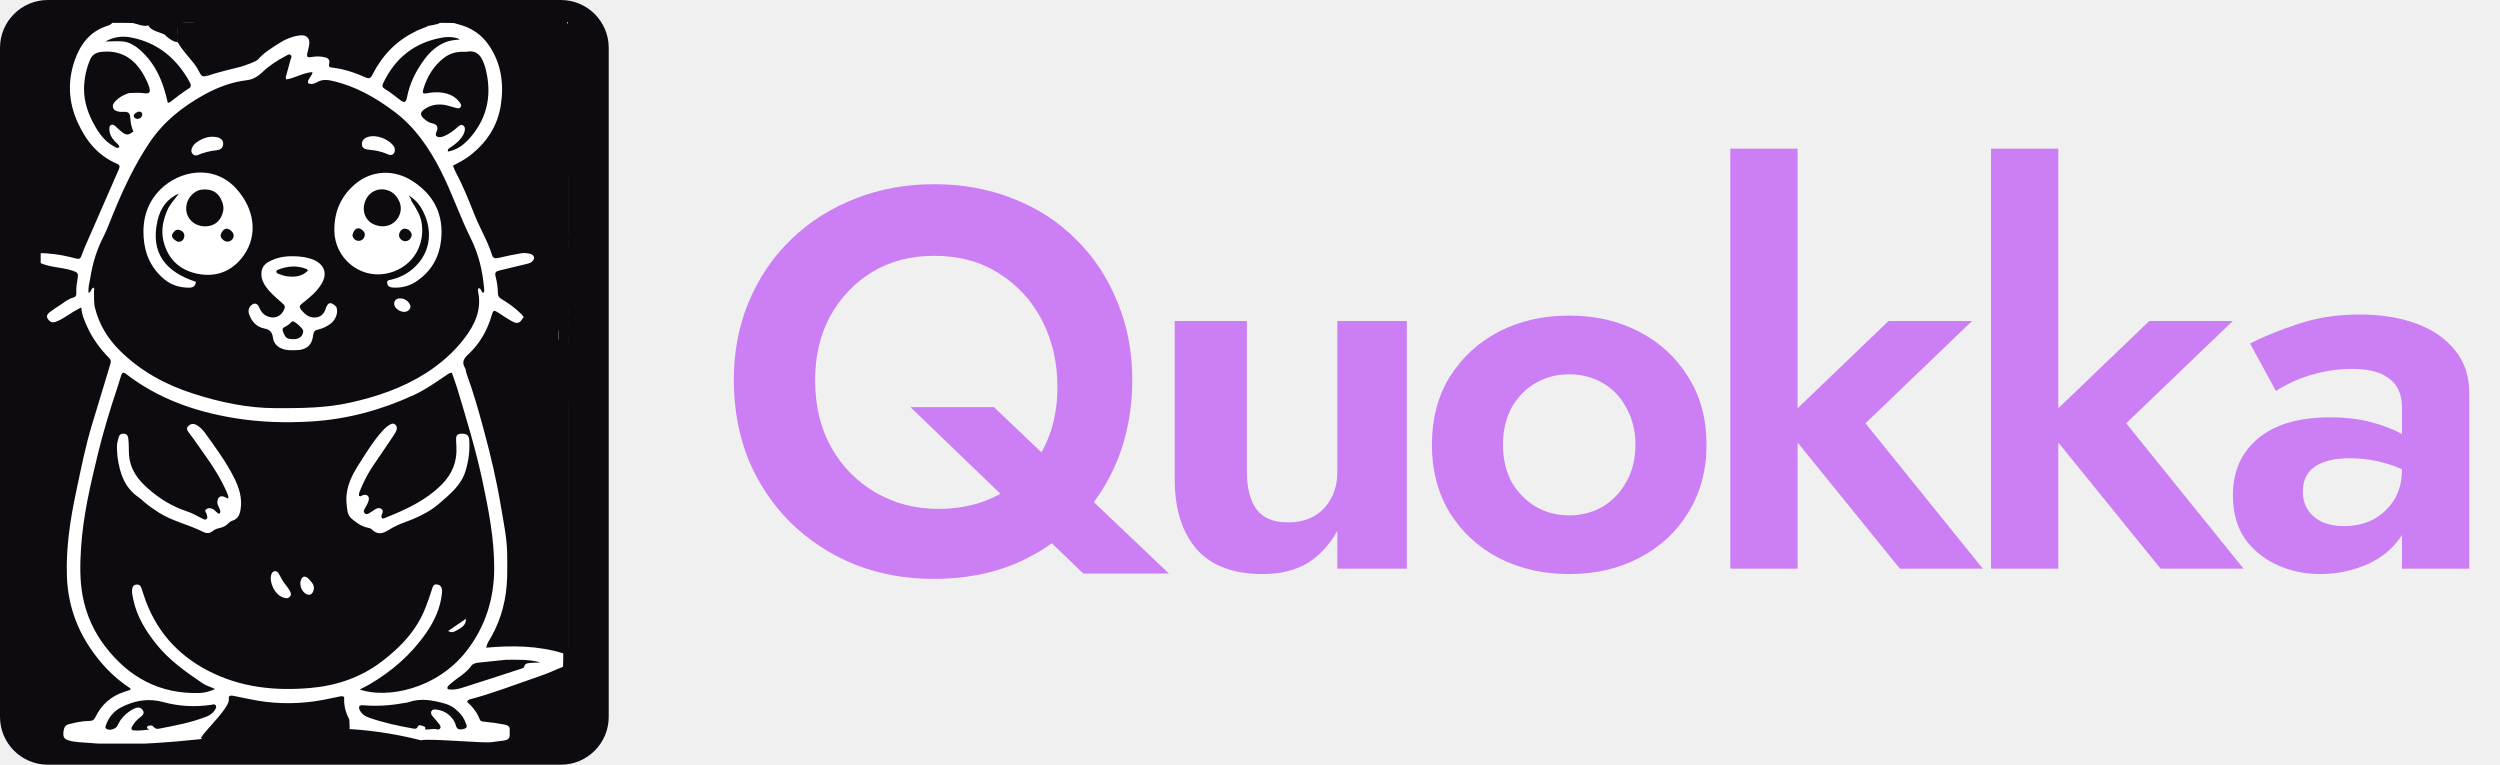
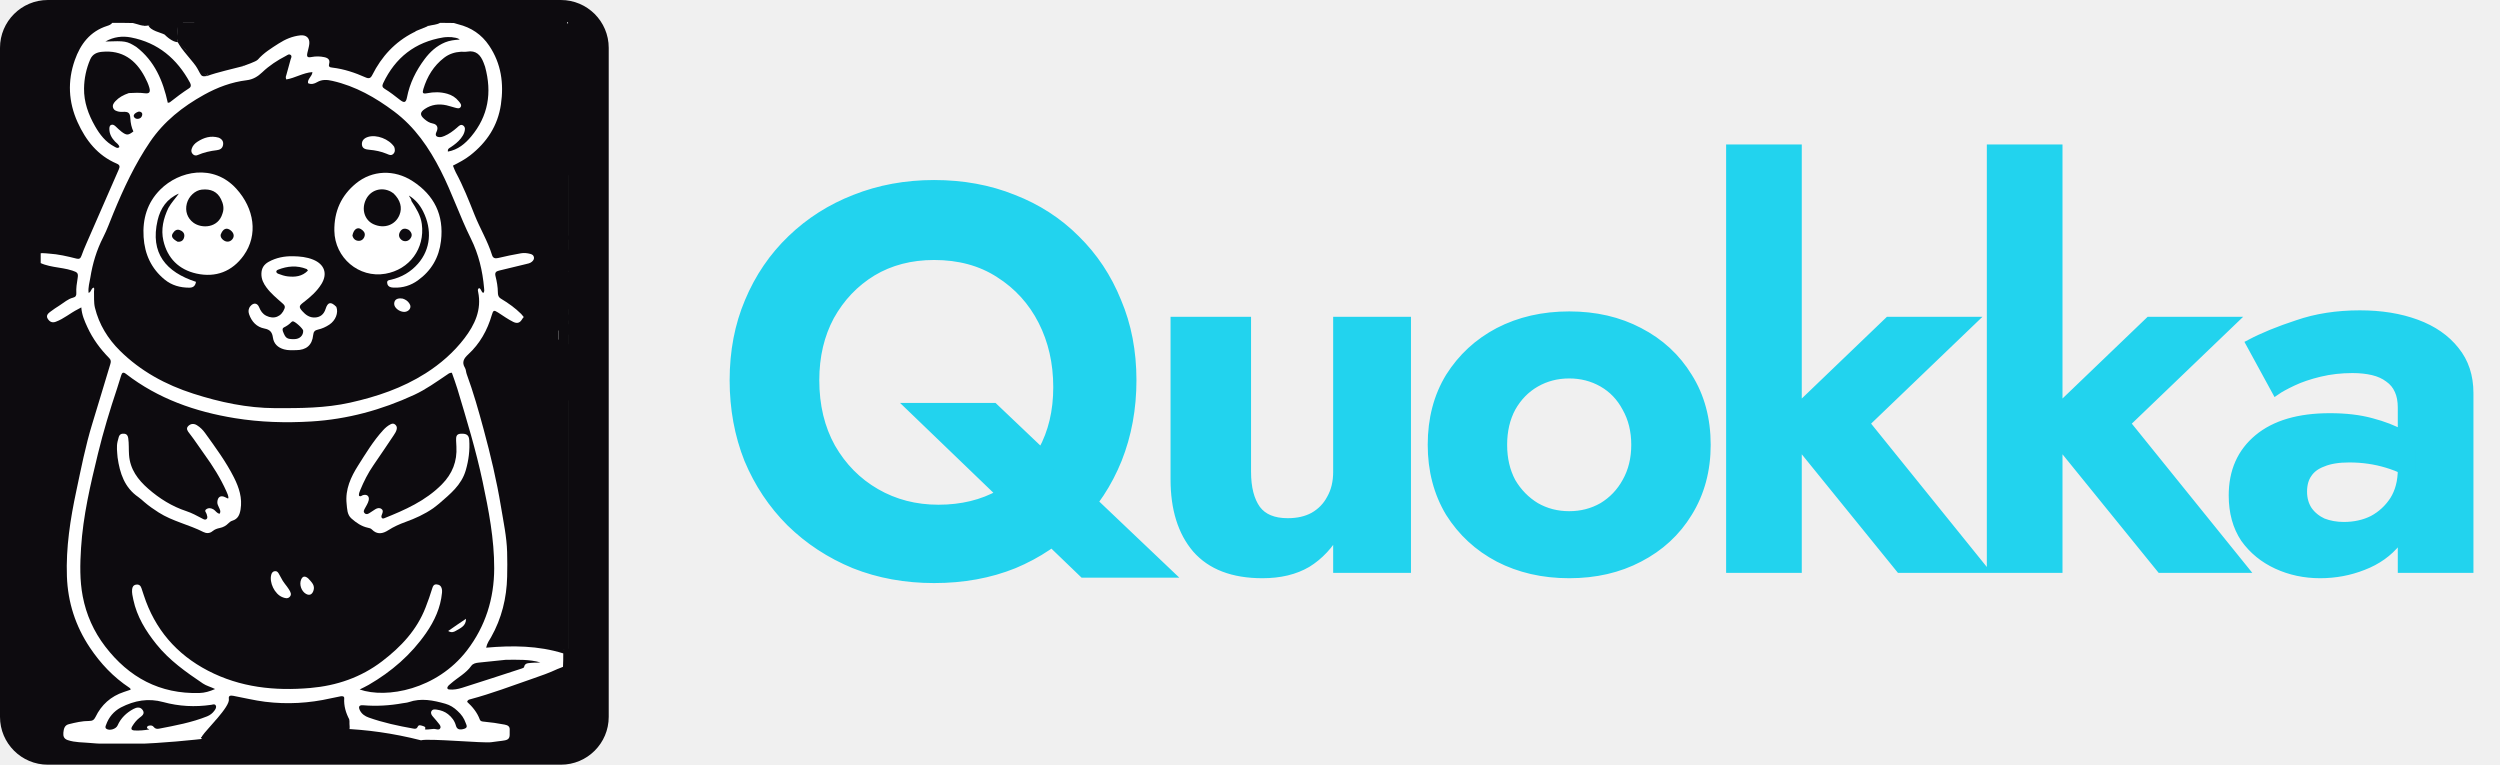
<svg xmlns="http://www.w3.org/2000/svg" width="899" height="275" viewBox="0 0 899 275" fill="none">
  <rect width="218.897" height="274.985" rx="17.206" fill="#0D0B0F" />
  <g clip-path="url(#clip0_122_114)">
    <path d="M12.918 93.672C12.918 93.035 12.918 92.398 13.021 91.58C14.58 90.733 16.083 91.1 17.574 91.19C20.955 91.395 24.234 92.169 27.501 92.996C28.43 93.231 28.937 92.99 29.266 92.05C29.798 90.534 30.425 89.049 31.067 87.575C34.941 78.673 38.819 69.772 42.731 60.888C43.18 59.869 43.074 59.304 41.994 58.845C35.133 55.933 30.872 50.513 27.895 43.939C24.599 36.66 24.252 29.156 26.892 21.645C28.914 15.888 32.368 11.279 38.527 9.32C39.216 9.101 39.914 8.852 40.364 8.214C42.762 8.214 45.16 8.214 47.797 8.279C49.765 8.697 51.429 9.705 53.34 9.013C53.147 8.496 52.521 8.727 52.528 8.214C86.011 8.214 119.493 8.214 153.131 8.287C153.005 9.22 153.597 9.442 154.172 9.289C155.533 8.926 156.996 8.941 158.258 8.214C159.825 8.214 161.391 8.214 163.201 8.27C163.888 8.463 164.327 8.622 164.777 8.734C169.453 9.895 173.181 12.38 175.899 16.417C180.261 22.896 181.224 30.053 180.129 37.575C179.02 45.191 175.101 51.158 169.072 55.87C167.176 57.352 165.082 58.44 162.881 59.563C163.244 60.44 163.493 61.234 163.883 61.953C166.559 66.893 168.61 72.122 170.679 77.318C172.619 82.19 175.387 86.69 176.938 91.723C177.265 92.786 177.975 93.059 179.127 92.779C181.844 92.119 184.592 91.571 187.346 91.083C188.459 90.885 189.618 91.01 190.733 91.31C191.377 91.483 191.889 91.806 192.008 92.514C192.123 93.208 191.753 93.704 191.262 94.13C190.601 94.703 189.76 94.814 188.958 95.01C185.784 95.788 182.608 96.559 179.429 97.314C178.336 97.574 177.872 98.054 178.185 99.303C178.663 101.207 179.014 103.148 179.033 105.137C179.041 106.002 179.171 106.816 180.109 107.382C182.731 108.964 185.239 110.717 187.419 112.898C187.764 113.244 188.522 114.549 189.226 114.101C188.95 113.286 206.386 121.54 205.821 120.962C204.364 119.471 208.186 118.78 206.445 117.687C204.762 116.631 204.063 117.254 203.95 115.504C203.893 114.629 206.107 116.374 205.821 115.504C205.333 114.017 202.378 111.588 203.95 111.288C207.011 110.704 203.864 111.315 204.418 105.992C205.693 105.689 204.056 102.865 204.418 101.625C204.695 100.677 206.761 100.313 205.821 99.754C204.228 98.806 212.147 95.194 210.188 95.855C209.644 96.039 223.907 104.316 204.418 97.882C202.537 97.859 209.786 93.29 208.005 93.767C206.453 94.181 205.273 91.576 204.886 89.964C204.766 89.468 204.167 90.085 203.95 89.617C202.26 85.97 205.544 87.537 203.95 83.847C201.711 78.665 205.888 72.982 203.326 67.941C202.728 66.764 202.935 63.993 203.95 63.419C205.16 62.735 203.906 57.497 204.886 56.557C209.02 52.593 211.94 51.611 213.93 45.922C214.997 42.875 206.579 39.086 206.913 35.947C207.371 31.637 207.537 31.466 206.133 27.395C205.274 24.903 207.12 20.584 205.354 18.61C203.258 16.268 215.63 21.222 212.527 20.066C212.131 19.919 227.186 10.865 204.886 10.865C216.316 10.865 196.089 7.746 207.537 7.746C207.537 82.814 202.547 158.35 202.441 233.518C205.821 232.901 210.568 233.229 208.161 232.901C204.083 232.346 233.402 229.633 206.445 229.633C204.805 229.739 208.18 230.591 206.602 230.591C206.382 229.943 209.539 230.018 209.72 229.649C211.542 225.937 204.962 233.213 205.821 229.135C206.477 226.027 207.174 237.141 207.069 233.877C206.942 229.932 205.814 233.891 205.821 229.942C205.825 227.926 207.417 228.944 207.069 227.005C206.481 223.725 206.536 226.838 205.821 223.574C205.592 222.528 208.78 221.395 208.784 220.299C208.791 218.524 206.688 214.881 206.445 213.156C206.157 211.109 210.037 201.255 209.72 199.246C233.744 195.064 216.595 161.511 215.958 158.233C215.402 155.374 213.247 154.225 212.527 151.371C255.386 147.271 208.186 144.695 206.757 139.812C206.337 138.377 205.02 140.723 205.821 139.208C206.408 138.098 209.345 140.09 210.344 139.208C211.233 138.422 215.312 140.787 215.958 139.812C217.834 136.981 203.774 134.264 204.683 130.943C204.983 129.847 211.656 135.247 212.527 135.933C213.833 136.962 205.359 123.827 206.757 124.705C208.564 125.839 188.531 117.031 189.226 114.101C188.434 113.579 188.013 114.377 187.617 114.998C186.833 116.227 185.823 116.374 184.536 115.739C182.616 114.791 180.898 113.533 179.106 112.386C177.628 111.44 177.361 111.534 176.863 113.244C175.263 118.742 172.572 123.582 168.33 127.483C166.845 128.849 165.951 130.237 167.195 132.27C167.584 132.904 167.552 133.78 167.82 134.506C170.223 141.036 172.111 147.726 173.926 154.432C176.405 163.591 178.603 172.82 180.146 182.192C181.037 187.61 182.206 192.995 182.364 198.508C182.448 201.467 182.44 204.433 182.37 207.393C182.188 215.097 180.4 222.382 176.595 229.135C175.999 230.193 175.193 231.168 174.82 232.901C184.302 232.065 193.548 232.156 202.547 234.958C202.547 236.524 202.547 238.09 202.454 239.795C201.727 240.147 201.063 240.3 200.462 240.584C197.547 241.959 194.508 243.015 191.471 244.065C184.078 246.619 176.763 249.413 169.192 251.432C168.726 251.556 168.145 251.642 167.998 252.402C169.923 254.165 171.591 256.188 172.532 258.729C172.792 259.43 173.441 259.455 174.086 259.515C176.564 259.747 179.025 260.088 181.471 260.565C182.642 260.794 183.416 261.23 183.285 262.577C183.148 263.984 183.835 265.802 181.641 266.216C180.017 266.523 178.352 266.609 176.721 266.888C174.117 267.333 153.962 265.433 151.397 266.216C110.227 255.738 83.6 267.706 40.704 267.657C37.797 267.473 35.145 267.436 32.514 267.178C29.789 266.911 27.012 267.044 24.355 266.14C22.999 265.678 22.671 264.758 22.785 263.484C22.907 262.127 23.201 260.807 24.708 260.429C27.121 259.824 29.563 259.255 32.067 259.256C33.202 259.257 33.815 258.914 34.332 257.846C36.464 253.44 39.851 250.384 44.538 248.836C45.361 248.565 46.179 248.28 46.968 248.013C46.958 247.609 46.744 247.449 46.529 247.307C40.775 243.502 36.159 238.607 32.327 232.883C27.131 225.121 24.396 216.585 24.062 207.297C23.687 196.906 25.275 186.701 27.433 176.585C29.163 168.472 30.737 160.318 33.186 152.371C35.386 145.231 37.502 138.065 39.676 130.917C39.92 130.115 39.974 129.483 39.301 128.802C36.072 125.536 33.381 121.887 31.446 117.688C30.41 115.44 29.408 113.199 29.24 110.539C28.672 110.847 28.363 111.028 28.044 111.187C25.302 112.549 22.976 114.637 20.059 115.706C18.709 116.201 17.826 115.677 17.161 114.619C16.506 113.576 17.181 112.802 17.936 112.222C19.087 111.338 20.301 110.532 21.529 109.757C23.061 108.79 24.434 107.498 26.231 107.051C27.223 106.804 27.494 106.281 27.445 105.398C27.345 103.622 27.606 101.875 27.902 100.135C28.226 98.231 27.898 97.924 26.011 97.302C21.701 95.883 16.883 96.309 12.918 93.672ZM64.023 3.068C63.572 1.603 54.648 9.896 53.34 9.013C53.929 11.044 57.999 11.743 59.199 12.438C60.916 14.188 62.894 15.287 64.023 15.118C62.908 13.596 65.436 3.186 64.023 3.068ZM167.934 233.877C174.598 225.186 177.682 215.242 177.715 204.413C177.748 193.833 175.73 183.472 173.546 173.161C171.155 161.873 167.782 150.85 164.469 139.812C163.879 137.845 163.14 135.922 162.488 134.031C161.602 134.021 161.142 134.483 160.636 134.823C156.841 137.371 153.122 140.061 148.957 141.985C137.204 147.415 124.934 150.774 111.94 151.56C102.713 152.118 93.517 151.841 84.453 150.368C70.251 148.061 56.868 143.395 45.303 134.449C44.295 133.67 43.87 134.002 43.558 135.05C43.098 136.592 42.626 138.131 42.116 139.657C39.533 147.39 37.158 155.195 35.234 163.109C32.516 174.291 29.87 185.494 29.144 197.061C28.777 202.894 28.649 208.68 29.744 214.42C31.009 221.048 33.705 227.082 37.821 232.457C46.369 243.62 57.477 249.609 71.733 249.204C73.591 249.152 75.346 248.649 77.351 247.776C75.69 246.962 74.203 246.621 72.962 245.783C66.887 241.676 60.903 237.482 56.246 231.67C52.396 226.866 49.234 221.744 47.94 215.641C47.682 214.428 47.384 213.198 47.506 211.948C47.591 211.077 47.977 210.356 49.002 210.226C50.01 210.099 50.566 210.599 50.864 211.493C51.144 212.33 51.422 213.168 51.695 214.007C55.669 226.23 63.423 235.272 74.788 241.179C86.371 247.199 98.792 248.519 111.598 247.398C121.067 246.569 129.774 243.611 137.382 237.809C144.17 232.633 149.905 226.573 153.045 218.426C153.923 216.147 154.756 213.857 155.455 211.516C155.681 210.759 156.005 210.055 157.057 210.152C158.097 210.249 158.677 210.807 158.888 211.763C158.987 212.211 158.989 212.696 158.945 213.156C158.432 218.523 156.26 223.25 153.235 227.618C147.816 235.445 140.788 241.51 132.589 246.265C131.579 246.851 130.511 247.337 129.334 247.939C138.976 251.287 157.062 248.007 167.934 233.877ZM40.756 76.713C39.554 79.588 38.529 82.553 37.11 85.316C34.754 89.903 33.3 94.741 32.495 99.79C32.21 101.582 31.624 103.37 31.859 105.324C32.932 104.954 32.702 103.602 33.748 103.421C34.001 103.885 33.787 104.349 33.805 104.802C33.882 106.765 33.678 108.77 34.147 110.683C35.623 116.692 38.789 121.817 43.126 126.111C50.577 133.49 59.605 138.381 69.513 141.559C79.078 144.626 88.838 146.739 98.989 146.77C108.028 146.797 117.002 146.779 125.922 144.787C135.539 142.641 144.702 139.543 153.054 134.236C158.409 130.833 163.159 126.689 166.99 121.678C170.702 116.823 173.281 111.416 171.937 104.952C171.847 104.517 171.665 103.906 172.308 103.61C173.134 103.915 172.991 105.023 173.813 105.348C174.289 104.798 174.125 104.146 174.074 103.564C173.532 97.368 172.128 91.43 169.329 85.801C165.352 77.802 162.526 69.282 158.457 61.318C154.281 53.146 149.214 45.694 141.734 40.096C135.009 35.064 127.856 30.982 119.58 29.095C117.653 28.655 115.84 28.484 114.023 29.552C113.061 30.118 111.937 30.475 110.762 29.906C110.525 28.299 112.248 27.54 112.349 25.921C108.993 26.164 106.108 28.063 102.949 28.569C102.565 27.746 102.886 27.276 103.018 26.793C103.507 24.992 104.036 23.201 104.502 21.395C104.636 20.878 105.103 20.277 104.55 19.794C103.939 19.259 103.365 19.809 102.846 20.078C99.743 21.687 96.832 23.581 94.294 26.006C92.721 27.509 90.986 28.574 88.73 28.847C83.248 29.511 78.153 31.424 73.348 34.093C65.672 38.355 58.922 43.679 53.931 51.045C48.539 59.003 44.492 67.641 40.756 76.713ZM174.431 23.994C174.254 23.506 174.084 23.016 173.897 22.532C172.846 19.809 171.213 17.988 167.939 18.57C167.233 18.695 166.486 18.569 165.76 18.61C163.534 18.739 161.5 19.388 159.702 20.769C155.931 23.665 153.611 27.507 152.246 31.995C151.795 33.481 152.054 33.828 153.587 33.524C156.025 33.04 158.431 33.033 160.834 33.717C162.484 34.186 163.875 35.044 164.944 36.388C165.422 36.989 166.122 37.676 165.667 38.45C165.192 39.258 164.275 38.875 163.541 38.694C162.534 38.445 161.554 38.079 160.541 37.859C157.79 37.26 155.159 37.574 152.785 39.169C150.959 40.397 150.95 41.397 152.62 42.825C153.495 43.573 154.378 44.173 155.585 44.4C157.24 44.711 157.701 45.905 156.969 47.404C156.375 48.618 156.787 49.29 158.132 49.312C158.719 49.322 159.251 49.135 159.783 48.912C161.484 48.2 162.932 47.119 164.315 45.922C164.958 45.367 165.671 44.48 166.6 45.166C167.473 45.811 167.211 46.891 166.903 47.76C166.649 48.478 166.206 49.156 165.731 49.762C164.73 51.041 163.452 52.022 162.104 52.922C161.627 53.241 160.92 53.438 161.062 54.513C164.674 53.872 167.278 51.662 169.435 49.082C175.556 41.756 176.988 33.364 174.431 23.994ZM46.336 33.471C48.254 33.356 50.168 33.29 52.086 33.54C53.688 33.748 54.161 33.146 53.711 31.544C53.33 30.188 52.727 28.922 52.073 27.681C48.802 21.474 43.927 17.928 36.646 18.633C34.891 18.803 33.28 19.424 32.444 21.367C31.004 24.713 30.277 28.198 30.223 31.79C30.149 36.688 31.771 41.163 34.172 45.367C35.891 48.377 37.962 51.082 41.133 52.73C41.699 53.024 42.269 53.506 42.934 52.873C42.75 51.904 41.935 51.511 41.385 50.927C40.17 49.634 39.324 48.199 39.329 46.37C39.33 45.783 39.392 45.152 39.993 44.907C40.576 44.669 41.096 45.019 41.536 45.413C42.268 46.07 42.945 46.801 43.731 47.385C45.558 48.74 46.103 48.696 47.965 47.272C47.276 45.8 46.962 44.254 46.875 42.628C46.764 40.566 46.194 40.124 44.164 40.221C43.701 40.244 43.22 40.253 42.771 40.157C41.9 39.971 40.998 39.714 40.674 38.756C40.35 37.796 40.888 37.046 41.502 36.383C42.764 35.018 44.35 34.155 46.336 33.471ZM43.444 254.411C40.867 255.816 39.109 257.919 38.134 260.677C37.968 261.146 37.68 261.661 38.261 262.08C39.366 262.875 41.714 262.174 42.277 260.889C43.452 258.209 45.462 256.308 47.989 254.943C49.16 254.311 50.491 254.092 51.337 255.381C52.215 256.721 50.984 257.48 50.125 258.149C49.074 258.968 48.298 259.972 47.606 261.078C46.979 262.081 47.178 262.613 48.41 262.679C50.156 262.772 51.876 262.601 53.696 262.309C53.327 262.011 52.798 262.058 52.871 261.548C52.933 261.119 53.31 260.997 53.674 260.925C54.271 260.807 54.875 260.891 55.243 261.376C55.763 262.062 56.403 262.181 57.167 262.034C63.025 260.91 68.896 259.828 74.47 257.603C75.546 257.173 76.455 256.471 77.131 255.512C77.524 254.954 77.948 254.319 77.558 253.651C77.194 253.027 76.502 253.375 75.979 253.452C70.147 254.308 64.369 254.014 58.696 252.462C53.392 251.012 48.435 251.841 43.444 254.411ZM164.534 255.661C163.279 254.445 161.814 253.533 160.148 253.061C155.82 251.837 151.462 250.933 146.994 252.483C146.317 252.718 145.569 252.745 144.854 252.875C140.129 253.729 135.378 254.014 130.586 253.611C129.164 253.492 128.78 254.122 129.407 255.41C130.067 256.764 131.271 257.559 132.587 258.026C137.782 259.87 143.158 261.025 148.577 261.985C149.208 262.097 149.814 262.213 150.219 261.309C150.598 260.464 151.483 260.907 152.171 261.1C152.778 261.27 153.206 261.561 152.783 262.278C154.166 262.517 155.441 261.92 156.744 262.202C157.29 262.32 157.942 262.514 158.299 261.894C158.638 261.307 158.217 260.766 157.888 260.332C157.2 259.424 156.434 258.574 155.689 257.71C155.19 257.132 154.763 256.472 155.147 255.738C155.554 254.962 156.398 255.085 157.108 255.19C158.564 255.404 159.931 255.879 161.106 256.811C162.483 257.903 163.486 259.218 163.957 260.963C164.319 262.306 165.316 262.595 166.968 262.066C168.385 261.612 167.697 260.668 167.437 259.915C166.886 258.32 165.964 256.942 164.534 255.661ZM162.331 13.344C161.347 13.335 160.369 13.299 159.383 13.461C149.274 15.122 142.17 20.697 137.796 29.9C137.346 30.847 137.436 31.403 138.323 31.938C140.281 33.12 142.066 34.546 143.87 35.947C145.37 37.112 145.989 36.902 146.354 35.01C147.339 29.907 149.6 25.397 152.678 21.274C154.629 18.661 156.983 16.501 160.054 15.228C161.671 14.559 163.387 14.353 165.323 14.223C164.37 13.464 163.433 13.595 162.331 13.344ZM49 16.863C55.619 21.933 58.618 29.078 60.34 36.967C60.682 36.887 60.922 36.899 61.065 36.787C63.309 35.026 65.58 33.303 67.978 31.752C68.813 31.212 68.731 30.486 68.311 29.712C63.66 21.132 56.825 15.336 47.092 13.465C44.032 12.877 40.931 13.217 37.906 14.927C45.09 14.667 45.614 14.756 49 16.863ZM181.893 237.264C178.642 237.598 175.389 237.921 172.14 238.274C171.147 238.382 170.083 238.59 169.49 239.427C167.574 242.128 164.632 243.604 162.226 245.715C161.66 246.212 160.951 246.627 160.84 247.442C160.979 247.766 161.198 247.901 161.465 247.93C163.099 248.111 164.7 247.797 166.221 247.317C173.345 245.067 180.443 242.737 187.546 240.422C187.879 240.314 188.401 240.125 188.446 239.897C188.777 238.206 190.168 238.539 191.269 238.353C191.776 238.268 192.305 238.326 192.824 238.302C193.325 238.28 193.825 238.237 194.326 238.203C190.286 237.07 186.233 237.245 181.893 237.264ZM86.056 264.186C86.888 264.055 86.088 263.4 86.056 262.679C85.984 261.066 88.053 265.198 88.083 263.722C89.337 262.816 89.076 263.449 90.111 263.722C91.864 264.184 89.329 262.061 91.046 262.461C93.721 263.084 100.531 262.218 103.21 262.461C108.296 262.922 98.835 262.79 103.834 261.894C105.383 261.616 112.021 262.603 113.502 261.952C114.708 261.422 118.118 260.555 118.025 261.919C117.905 263.667 123.344 260.165 124.106 261.624C126.97 263.838 124.757 259.277 125.64 258.776C124.366 256.383 123.606 253.848 123.78 251.085C123.826 250.346 123.076 250.282 122.477 250.393C121.305 250.611 120.136 250.848 118.973 251.112C111.162 252.886 103.295 253.337 95.326 252.353C91.454 251.875 87.687 250.915 83.865 250.214C82.859 250.03 82.093 250.139 82.3 251.357C82.779 254.172 74.248 262.266 72.645 264.743C73.396 264.743 67.187 267.178 86.056 264.186ZM119.546 24.318C123.711 24.812 127.642 26.134 131.444 27.828C132.693 28.384 133.29 28.134 133.88 26.958C137.212 20.323 142.009 15.091 148.69 11.685C149.127 11.462 149.841 11.35 149.714 10.385C147.072 10.836 150.512 1.469 148.69 3.068C137.05 2.288 134.926 4.333 132.969 8.252C132.509 9.173 132.034 -1.059 131.444 -0.207C125.856 -27.039 125.826 1.779 125.198 1.509C122.594 0.386 126.44 6.101 123.639 5.563C121.652 5.182 123.949 8.305 122.859 6.187C122.03 4.576 123.745 7.065 121.923 7.123C120.043 7.182 118.303 6.755 118.881 4.939C119.642 2.553 111.771 6.444 109.292 6.187C107.346 5.985 102.494 5.371 100.715 6.187C95.656 8.509 91.249 19.641 87.282 23.812C88.262 23.412 92.054 22.208 92.739 21.422C94.843 19.005 97.548 17.352 100.212 15.645C102.608 14.109 105.148 13.018 108.006 12.715C110.114 12.492 111.444 13.675 111.229 15.778C111.119 16.854 110.778 17.906 110.542 18.97C110.218 20.428 110.524 20.787 112.032 20.502C113.593 20.207 115.124 20.224 116.67 20.563C117.989 20.852 118.764 21.517 118.352 22.967C118.099 23.86 118.426 24.249 119.546 24.318ZM85.12 -2.546C83.479 -2.107 72.076 0.518 70.462 1.041C66.926 2.185 75.293 25.842 74.453 27.336C78.158 25.965 83.704 24.779 87.282 23.812C86.902 23.071 85.835 -2.608 85.12 -2.546ZM71.062 24.78C71.333 25.282 71.6 25.785 71.875 26.285C72.512 27.438 72.817 27.572 74.453 27.336C71.631 24.826 67.185 17.302 64.023 15.118C64.647 17.352 69.984 22.548 71.062 24.78ZM48.542 40.818C48.159 41.213 47.872 41.653 48.267 42.178C48.641 42.675 49.196 42.824 49.789 42.714C50.445 42.592 50.913 42.206 51.09 41.542C51.2 41.129 51.21 40.68 50.832 40.406C50.064 39.849 49.374 40.224 48.542 40.818Z" fill="white" />
    <path d="M42.278 164.472C42.126 162.471 41.844 160.611 42.279 158.754C42.409 158.202 42.545 157.649 42.721 157.11C43.03 156.169 43.724 155.859 44.67 155.965C45.621 156.072 45.981 156.69 46.107 157.537C46.407 159.546 46.257 161.576 46.402 163.597C46.773 168.774 49.609 172.517 53.275 175.727C57.328 179.275 61.856 182.112 67.02 183.811C69.007 184.465 70.826 185.462 72.661 186.435C73.153 186.696 73.742 187.092 74.258 186.661C74.838 186.177 74.441 185.5 74.323 184.911C74.203 184.315 73.329 183.725 74.166 183.131C75.007 182.532 75.934 182.684 76.803 183.202C77.543 183.643 77.919 184.591 78.976 184.744C79.517 183.887 79.041 183.145 78.71 182.428C78.426 181.811 78.109 181.233 78.153 180.516C78.268 178.632 79.436 177.964 81.092 178.853C81.361 178.997 81.641 179.122 81.92 179.246C81.95 179.259 82.008 179.208 82.146 179.143C82.15 178.28 81.775 177.492 81.421 176.701C79.293 171.938 76.53 167.557 73.475 163.34C71.647 160.818 69.966 158.193 68.042 155.736C67.484 155.025 66.79 154.129 67.665 153.232C68.558 152.316 69.69 152.215 70.801 152.9C71.965 153.616 72.937 154.574 73.725 155.674C77.445 160.864 81.267 166.001 84.145 171.727C85.954 175.326 87.198 179.086 86.499 183.256C86.181 185.148 85.531 186.64 83.565 187.241C83.001 187.413 82.552 187.747 82.148 188.166C81.295 189.05 80.267 189.616 79.057 189.861C78.086 190.056 77.179 190.364 76.389 191.034C75.408 191.866 74.178 191.842 73.142 191.314C67.919 188.651 62.052 187.466 57.06 184.29C55.263 183.147 53.517 181.929 51.897 180.539C51.188 179.93 50.509 179.274 49.742 178.747C44.781 175.333 43.088 170.21 42.278 164.472Z" fill="white" />
    <path d="M155.784 182.761C152.639 184.945 149.283 186.447 145.803 187.707C143.651 188.486 141.57 189.417 139.633 190.663C137.616 191.96 135.607 192.345 133.711 190.391C133.34 190.008 132.818 189.889 132.301 189.781C129.984 189.294 128.11 187.975 126.387 186.459C124.795 185.059 124.84 183.008 124.642 181.127C124.099 175.976 126.172 171.505 128.802 167.362C131.55 163.031 134.213 158.608 137.696 154.778C138.513 153.879 139.391 153.102 140.476 152.56C141.028 152.284 141.558 152.224 142.076 152.648C142.612 153.087 142.807 153.641 142.665 154.311C142.488 155.143 142.037 155.846 141.573 156.536C139.165 160.111 136.779 163.703 134.323 167.245C132.356 170.081 130.821 173.133 129.513 176.31C129.26 176.926 128.996 177.555 129.086 178.249C129.657 178.749 130.06 178.186 130.512 178.05C131.955 177.619 132.921 178.456 132.582 179.922C132.334 180.995 131.686 181.901 131.188 182.869C130.908 183.415 130.539 183.996 131.151 184.57C131.741 185.123 132.317 184.825 132.858 184.494C133.567 184.06 134.237 183.564 134.947 183.132C135.645 182.707 136.43 182.501 137.145 182.998C137.9 183.521 137.648 184.242 137.359 184.96C137.193 185.373 137.004 185.845 137.309 186.26C137.559 186.492 137.82 186.5 138.069 186.4C145.618 183.382 153.002 180.131 158.878 174.198C162.669 170.37 164.432 165.904 164.122 160.569C164.08 159.843 164.019 159.116 164.014 158.389C164.004 157.214 163.974 156.058 165.67 155.969C167.667 155.864 168.608 156.378 168.734 158.185C168.991 161.882 168.541 165.479 167.496 169.09C165.94 174.473 161.855 177.648 157.956 181.056C157.293 181.636 156.569 182.148 155.784 182.761Z" fill="white" />
    <path d="M101.078 207.784C101.83 209.416 103.075 210.574 103.93 211.995C104.414 212.8 104.991 213.717 104.236 214.571C103.459 215.45 102.407 215.094 101.479 214.712C98.756 213.593 96.747 209.436 97.556 206.624C97.737 205.995 98.085 205.498 98.806 205.392C99.481 205.292 99.884 205.676 100.194 206.187C100.49 206.674 100.749 207.184 101.078 207.784Z" fill="white" />
    <path d="M110.829 207.99C112.024 209.337 113.424 210.474 112.682 212.508C112.197 213.837 111.243 214.246 110.024 213.552C108.366 212.609 107.529 210.164 108.293 208.397C108.862 207.081 109.732 207.076 110.829 207.99Z" fill="white" />
    <path d="M167.569 222.515C167.638 225.058 165.604 225.867 163.884 226.865C163.241 227.239 162.415 227.639 161.156 226.911C163.4 225.345 165.446 223.916 167.569 222.515Z" fill="white" />
    <path d="M60.552 74.778C61.633 72.834 63.104 71.322 64.324 69.617C60.031 71.421 57.68 74.919 56.678 79.21C53.904 91.081 59.72 97.848 70.474 101.348C70.225 102.941 69.358 103.452 68.051 103.449C64.787 103.442 61.788 102.635 59.218 100.536C54.382 96.587 52.027 91.388 51.639 85.249C51.226 78.724 52.926 72.892 57.637 68.171C64.381 61.416 76.733 58.772 84.995 67.878C91.438 74.979 92.927 84.451 87.616 91.876C83.485 97.651 77.535 99.908 70.631 98.371C64.364 96.977 60.196 92.893 58.747 86.519C57.831 82.486 58.737 78.584 60.552 74.778ZM79.994 76.818C80.68 74.977 80.29 73.248 79.447 71.567C78.135 68.951 75.865 67.837 72.566 68.186C70.166 68.439 67.867 70.578 67.184 73.193C66.472 75.915 67.393 78.495 69.569 80.092C72.553 82.282 78.46 82.04 79.994 76.818ZM79.326 84.479C79.292 85.218 79.649 85.772 80.182 86.227C81.283 87.167 82.621 87.109 83.494 86.097C84.373 85.079 84.168 83.814 82.969 82.854C81.489 81.67 80.135 82.19 79.326 84.479ZM63.893 86.939C65.271 87.038 66.087 86.339 66.267 85.039C66.436 83.823 65.629 83.082 64.597 82.715C63.475 82.317 62.709 83.033 62.151 83.889C61.447 84.969 61.933 85.865 63.893 86.939Z" fill="white" />
    <path d="M147.966 72.311C149.669 74.934 151.284 77.465 151.687 80.564C152.833 89.361 147.287 96.93 138.564 98.44C129.064 100.085 120.384 92.693 120.233 82.999C120.123 76.015 122.698 70.304 128.036 65.937C133.829 61.198 141.758 60.836 148.395 65.146C156.142 70.176 159.683 77.316 158.579 86.64C157.871 92.615 155.114 97.337 150.26 100.832C147.744 102.644 144.901 103.535 141.778 103.433C141.415 103.421 141.048 103.402 140.694 103.331C139.835 103.16 139.32 102.645 139.224 101.751C139.114 100.722 139.969 100.733 140.568 100.595C144.444 99.704 147.729 97.785 150.326 94.808C154.852 89.62 155.471 82.641 152.153 76.016C150.967 73.647 149.325 71.714 147.04 70.317C147.28 70.984 147.916 71.45 147.966 72.311ZM141.512 69.548C141.211 69.346 140.925 69.118 140.608 68.945C137.231 67.103 133.274 68.32 131.605 71.706C129.883 75.199 131.068 79.13 134.29 80.614C138.133 82.384 142.156 80.96 143.654 77.3C144.717 74.706 144.004 71.948 141.512 69.548ZM147.059 82.703C145.814 81.998 144.644 81.993 143.861 83.327C143.254 84.361 143.38 85.425 144.358 86.238C145.267 86.994 146.63 86.877 147.409 85.967C148.326 84.896 148.3 83.833 147.059 82.703ZM126.732 84.691C127.013 85.924 127.88 86.612 129.046 86.607C130.1 86.603 130.889 85.855 131.133 84.809C131.397 83.679 130.654 82.933 129.804 82.389C128.494 81.55 127.152 82.476 126.732 84.691Z" fill="white" />
    <path d="M120.952 110.352C121.774 112.51 120.663 115.251 118.449 116.725C117.185 117.566 115.808 118.195 114.329 118.522C113.216 118.769 112.74 119.258 112.616 120.492C112.251 124.119 110.156 125.9 106.479 125.918C105.032 125.925 103.58 126.037 102.144 125.633C99.928 125.008 98.45 123.636 98.135 121.365C97.872 119.463 97.095 118.522 95.112 118.146C92.305 117.614 90.501 115.686 89.567 112.986C89.201 111.927 89.336 110.921 90.073 110.059C91.193 108.747 92.555 108.92 93.199 110.515C93.726 111.817 94.424 112.877 95.721 113.538C98.492 114.951 101.202 113.899 102.302 110.982C102.669 110.01 102.104 109.538 101.508 109.013C99.524 107.26 97.466 105.582 95.865 103.44C94.759 101.959 93.971 100.417 94 98.452C94.029 96.436 94.925 95.093 96.581 94.168C99.329 92.632 102.336 92.079 105.437 92.142C107.874 92.191 110.306 92.424 112.611 93.368C116.679 95.036 117.892 98.414 115.578 102.152C113.919 104.831 111.543 106.882 109.06 108.786C107.504 109.98 107.416 110.435 108.71 111.888C109.917 113.243 111.313 114.264 113.273 114.171C115.164 114.081 116.47 113.043 117.092 111.069C117.869 108.599 118.995 108.355 120.952 110.352ZM101.729 119.131C102.701 121.678 103.15 121.984 105.859 121.95C107.772 121.926 109.085 120.671 109.027 118.92C109.002 118.185 105.985 115.45 105.277 115.549C105.09 115.576 104.886 115.708 104.753 115.849C103.994 116.654 103.095 117.251 102.11 117.737C101.61 117.984 101.503 118.41 101.729 119.131ZM110.724 97.306C110.568 97.109 110.451 96.812 110.248 96.731C106.792 95.36 103.347 95.654 99.974 96.99C99.079 97.344 99.219 98.122 100.065 98.447C101.169 98.872 102.328 99.266 103.493 99.393C106.11 99.678 108.652 99.44 110.724 97.306Z" fill="white" />
    <path d="M141.759 52.809C142.12 53.813 142.113 54.681 141.396 55.368C140.642 56.089 139.82 55.627 139.08 55.314C137.055 54.46 134.941 54.041 132.766 53.848C131.53 53.739 130.238 53.478 130.142 51.973C130.049 50.504 130.997 49.637 132.398 49.218C135.418 48.314 139.863 49.959 141.759 52.809Z" fill="white" />
    <path d="M78.656 49.506C79.928 50.06 80.431 50.943 80.203 52.18C79.98 53.394 79.068 53.882 77.969 54.007C75.583 54.28 73.271 54.812 71.062 55.764C70.421 56.04 69.844 55.93 69.347 55.441C68.81 54.912 68.707 54.272 68.91 53.574C69.248 52.412 70.052 51.577 71.016 50.956C73.312 49.476 75.776 48.669 78.656 49.506Z" fill="white" />
    <path d="M144.826 107.382C145.865 107.719 146.614 108.247 147.158 109.052C147.425 109.446 147.622 109.86 147.587 110.355C147.514 111.388 146.451 112.205 145.24 112.155C143.485 112.082 141.695 110.601 141.749 109.199C141.802 107.842 142.674 107.323 143.927 107.297C144.185 107.292 144.444 107.332 144.826 107.382Z" fill="white" />
    <rect x="77.635" y="258.973" width="48.031" height="6.862" fill="#0D0B0F" />
    <rect x="200.832" y="55.621" width="3.431" height="178.089" fill="#0D0B0F" />
    <rect x="188.356" y="109.578" width="12.476" height="16.218" fill="#0D0B0F" />
    <path d="M84.185 7.591H99.467L92.802 17.131L89.799 22.405L87.111 23.809L84.185 7.591Z" fill="#0D0B0F" />
    <path d="M63.911 15.232L63.6 13.828L63.911 8.214H74.516V27.396L71.709 25.212L66.719 17.883L63.911 15.232Z" fill="#0D0B0F" />
    <path d="M147.498 7.902H153.736V9.462L149.525 11.177L147.498 9.462V7.902Z" fill="#0D0B0F" />
  </g>
  <rect x="72.645" y="264.899" width="6.862" height="2.183" fill="#0D0B0F" />
  <rect x="69.838" y="7.902" width="79.22" height="1.248" fill="#0D0B0F" />
  <rect x="51.749" y="7.591" width="14.035" height="1.559" fill="#0D0B0F" />
-   <path d="M293.117 136.72C293.117 145.886 295.053 153.954 298.926 160.925C302.927 167.895 308.285 173.317 314.997 177.19C321.71 181.063 329.197 182.999 337.459 182.999C345.85 182.999 353.272 181.192 359.727 177.577C366.181 173.834 371.216 168.67 374.83 162.086C378.445 155.503 380.252 147.887 380.252 139.238C380.252 130.46 378.445 122.521 374.83 115.421C371.216 108.321 366.052 102.641 359.339 98.381C352.756 94.121 344.946 91.991 335.91 91.991C327.519 91.991 320.096 93.927 313.642 97.8C307.316 101.673 302.282 106.965 298.538 113.678C294.924 120.391 293.117 128.071 293.117 136.72ZM263.878 136.72C263.878 126.393 265.685 116.97 269.3 108.45C272.914 99.801 278.013 92.314 284.597 85.988C291.18 79.663 298.797 74.822 307.446 71.466C316.224 67.98 325.712 66.238 335.91 66.238C346.237 66.238 355.725 67.98 364.374 71.466C373.023 74.822 380.51 79.663 386.835 85.988C393.29 92.314 398.26 99.801 401.745 108.45C405.36 116.97 407.167 126.393 407.167 136.72C407.167 146.918 405.424 156.407 401.939 165.185C398.454 173.834 393.484 181.385 387.029 187.84C380.704 194.294 373.217 199.329 364.568 202.943C355.919 206.429 346.366 208.171 335.91 208.171C325.583 208.171 316.03 206.429 307.252 202.943C298.474 199.329 290.793 194.294 284.209 187.84C277.755 181.385 272.721 173.834 269.106 165.185C265.621 156.407 263.878 146.918 263.878 136.72ZM327.39 146.402H357.403L420.334 206.235H389.546L327.39 146.402ZM448.376 169.638C448.376 175.447 449.538 179.965 451.862 183.193C454.185 186.291 457.929 187.84 463.092 187.84C466.707 187.84 469.805 187.13 472.387 185.71C475.098 184.161 477.163 182.031 478.583 179.32C480.132 176.609 480.907 173.382 480.907 169.638V115.421H505.886V204.492H480.907V190.938C478.067 195.972 474.452 199.845 470.063 202.556C465.674 205.138 460.317 206.429 453.992 206.429C443.406 206.429 435.467 203.395 430.175 197.328C425.011 191.261 422.429 182.934 422.429 172.349V115.421H448.376V169.638ZM514.908 159.956C514.908 150.662 517.038 142.529 521.298 135.559C525.687 128.588 531.56 123.166 538.918 119.293C546.405 115.421 554.861 113.484 564.284 113.484C573.708 113.484 582.099 115.421 589.457 119.293C596.944 123.166 602.817 128.588 607.077 135.559C611.466 142.529 613.661 150.662 613.661 159.956C613.661 169.122 611.466 177.254 607.077 184.354C602.817 191.325 596.944 196.747 589.457 200.62C582.099 204.492 573.708 206.429 564.284 206.429C554.861 206.429 546.405 204.492 538.918 200.62C531.56 196.747 525.687 191.325 521.298 184.354C517.038 177.254 514.908 169.122 514.908 159.956ZM540.467 159.956C540.467 164.991 541.5 169.445 543.566 173.317C545.76 177.061 548.665 180.03 552.279 182.224C555.894 184.29 559.895 185.323 564.284 185.323C568.673 185.323 572.675 184.29 576.29 182.224C579.904 180.03 582.744 177.061 584.81 173.317C587.004 169.445 588.101 164.991 588.101 159.956C588.101 154.922 587.004 150.468 584.81 146.596C582.744 142.723 579.904 139.754 576.29 137.689C572.675 135.623 568.673 134.59 564.284 134.59C559.895 134.59 555.894 135.623 552.279 137.689C548.665 139.754 545.76 142.723 543.566 146.596C541.5 150.468 540.467 154.922 540.467 159.956ZM622.214 53.458H646.418V204.492H622.214V53.458ZM679.143 115.421H709.156L670.816 152.211L713.028 204.492H683.209L640.803 152.211L679.143 115.421ZM715.968 53.458H740.172V204.492H715.968V53.458ZM772.896 115.421H802.909L764.57 152.211L806.782 204.492H776.962L734.557 152.211L772.896 115.421ZM828.117 176.803C828.117 179.384 828.762 181.644 830.053 183.58C831.344 185.387 833.087 186.807 835.281 187.84C837.605 188.743 840.122 189.195 842.833 189.195C846.706 189.195 850.191 188.421 853.289 186.872C856.387 185.193 858.904 182.87 860.841 179.901C862.777 176.803 863.745 173.124 863.745 168.864L866.843 180.482C866.843 186.162 865.23 190.938 862.003 194.811C858.904 198.683 854.838 201.588 849.804 203.524C844.898 205.46 839.735 206.429 834.313 206.429C828.762 206.429 823.599 205.331 818.822 203.137C814.046 200.942 810.173 197.78 807.204 193.649C804.364 189.389 802.944 184.225 802.944 178.158C802.944 169.509 805.978 162.667 812.045 157.633C818.112 152.598 826.697 150.081 837.798 150.081C843.478 150.081 848.448 150.662 852.708 151.824C857.097 152.986 860.776 154.406 863.745 156.084C866.714 157.762 868.844 159.376 870.135 160.925V172.543C866.65 169.961 862.713 168.025 858.324 166.734C854.064 165.443 849.546 164.797 844.769 164.797C840.897 164.797 837.734 165.314 835.281 166.346C832.828 167.25 831.021 168.605 829.859 170.413C828.698 172.091 828.117 174.221 828.117 176.803ZM818.435 140.593L809.141 123.553C813.788 121.101 819.468 118.777 826.18 116.582C832.893 114.259 840.38 113.097 848.642 113.097C856.258 113.097 863.035 114.194 868.973 116.389C874.912 118.583 879.559 121.811 882.915 126.071C886.271 130.201 887.95 135.3 887.95 141.368V204.492H863.745V146.596C863.745 144.143 863.358 142.078 862.584 140.399C861.809 138.592 860.583 137.108 858.904 135.946C857.355 134.784 855.484 133.945 853.289 133.429C851.095 132.912 848.642 132.654 845.931 132.654C841.8 132.654 837.863 133.106 834.119 134.01C830.376 134.913 827.149 136.01 824.438 137.301C821.727 138.592 819.726 139.689 818.435 140.593Z" fill="#CC7EF4" />
+   <path d="M293.117 136.72C293.117 145.886 295.053 153.954 298.926 160.925C302.927 167.895 308.285 173.317 314.997 177.19C321.71 181.063 329.197 182.999 337.459 182.999C345.85 182.999 353.272 181.192 359.727 177.577C366.181 173.834 371.216 168.67 374.83 162.086C378.445 155.503 380.252 147.887 380.252 139.238C380.252 130.46 378.445 122.521 374.83 115.421C371.216 108.321 366.052 102.641 359.339 98.381C352.756 94.121 344.946 91.991 335.91 91.991C327.519 91.991 320.096 93.927 313.642 97.8C307.316 101.673 302.282 106.965 298.538 113.678C294.924 120.391 293.117 128.071 293.117 136.72ZM263.878 136.72C263.878 126.393 265.685 116.97 269.3 108.45C272.914 99.801 278.013 92.314 284.597 85.988C291.18 79.663 298.797 74.822 307.446 71.466C316.224 67.98 325.712 66.238 335.91 66.238C346.237 66.238 355.725 67.98 364.374 71.466C373.023 74.822 380.51 79.663 386.835 85.988C393.29 92.314 398.26 99.801 401.745 108.45C405.36 116.97 407.167 126.393 407.167 136.72C407.167 146.918 405.424 156.407 401.939 165.185C398.454 173.834 393.484 181.385 387.029 187.84C380.704 194.294 373.217 199.329 364.568 202.943C355.919 206.429 346.366 208.171 335.91 208.171C325.583 208.171 316.03 206.429 307.252 202.943C298.474 199.329 290.793 194.294 284.209 187.84C277.755 181.385 272.721 173.834 269.106 165.185C265.621 156.407 263.878 146.918 263.878 136.72ZM327.39 146.402H357.403L420.334 206.235H389.546L327.39 146.402ZM448.376 169.638C448.376 175.447 449.538 179.965 451.862 183.193C454.185 186.291 457.929 187.84 463.092 187.84C466.707 187.84 469.805 187.13 472.387 185.71C475.098 184.161 477.163 182.031 478.583 179.32C480.132 176.609 480.907 173.382 480.907 169.638V115.421H505.886V204.492H480.907V190.938C478.067 195.972 474.452 199.845 470.063 202.556C465.674 205.138 460.317 206.429 453.992 206.429C443.406 206.429 435.467 203.395 430.175 197.328C425.011 191.261 422.429 182.934 422.429 172.349V115.421H448.376V169.638ZM514.908 159.956C514.908 150.662 517.038 142.529 521.298 135.559C525.687 128.588 531.56 123.166 538.918 119.293C546.405 115.421 554.861 113.484 564.284 113.484C573.708 113.484 582.099 115.421 589.457 119.293C596.944 123.166 602.817 128.588 607.077 135.559C611.466 142.529 613.661 150.662 613.661 159.956C613.661 169.122 611.466 177.254 607.077 184.354C602.817 191.325 596.944 196.747 589.457 200.62C582.099 204.492 573.708 206.429 564.284 206.429C554.861 206.429 546.405 204.492 538.918 200.62C531.56 196.747 525.687 191.325 521.298 184.354C517.038 177.254 514.908 169.122 514.908 159.956ZM540.467 159.956C540.467 164.991 541.5 169.445 543.566 173.317C545.76 177.061 548.665 180.03 552.279 182.224C555.894 184.29 559.895 185.323 564.284 185.323C568.673 185.323 572.675 184.29 576.29 182.224C579.904 180.03 582.744 177.061 584.81 173.317C587.004 169.445 588.101 164.991 588.101 159.956C588.101 154.922 587.004 150.468 584.81 146.596C582.744 142.723 579.904 139.754 576.29 137.689C572.675 135.623 568.673 134.59 564.284 134.59C559.895 134.59 555.894 135.623 552.279 137.689C548.665 139.754 545.76 142.723 543.566 146.596C541.5 150.468 540.467 154.922 540.467 159.956ZM622.214 53.458H646.418V204.492H622.214V53.458ZM679.143 115.421H709.156L670.816 152.211L713.028 204.492H683.209L640.803 152.211L679.143 115.421ZM715.968 53.458H740.172V204.492H715.968V53.458ZM772.896 115.421H802.909L764.57 152.211L806.782 204.492H776.962L734.557 152.211L772.896 115.421ZM828.117 176.803C828.117 179.384 828.762 181.644 830.053 183.58C831.344 185.387 833.087 186.807 835.281 187.84C837.605 188.743 840.122 189.195 842.833 189.195C846.706 189.195 850.191 188.421 853.289 186.872C856.387 185.193 858.904 182.87 860.841 179.901C862.777 176.803 863.745 173.124 863.745 168.864L866.843 180.482C866.843 186.162 865.23 190.938 862.003 194.811C858.904 198.683 854.838 201.588 849.804 203.524C844.898 205.46 839.735 206.429 834.313 206.429C828.762 206.429 823.599 205.331 818.822 203.137C814.046 200.942 810.173 197.78 807.204 193.649C804.364 189.389 802.944 184.225 802.944 178.158C802.944 169.509 805.978 162.667 812.045 157.633C818.112 152.598 826.697 150.081 837.798 150.081C843.478 150.081 848.448 150.662 852.708 151.824C857.097 152.986 860.776 154.406 863.745 156.084C866.714 157.762 868.844 159.376 870.135 160.925V172.543C866.65 169.961 862.713 168.025 858.324 166.734C854.064 165.443 849.546 164.797 844.769 164.797C840.897 164.797 837.734 165.314 835.281 166.346C832.828 167.25 831.021 168.605 829.859 170.413C828.698 172.091 828.117 174.221 828.117 176.803ZM818.435 140.593L809.141 123.553C813.788 121.101 819.468 118.777 826.18 116.582C832.893 114.259 840.38 113.097 848.642 113.097C856.258 113.097 863.035 114.194 868.973 116.389C874.912 118.583 879.559 121.811 882.915 126.071C886.271 130.201 887.95 135.3 887.95 141.368V204.492H863.745V146.596C863.745 144.143 863.358 142.078 862.584 140.399C861.809 138.592 860.583 137.108 858.904 135.946C857.355 134.784 855.484 133.945 853.289 133.429C851.095 132.912 848.642 132.654 845.931 132.654C841.8 132.654 837.863 133.106 834.119 134.01C830.376 134.913 827.149 136.01 824.438 137.301C821.727 138.592 819.726 139.689 818.435 140.593Z" fill="#22D3EE" stroke="#22D3EE" stroke-width="3" />
  <defs>
    <clipPath id="clip0_122_114">
      <rect width="189.628" height="259.492" fill="white" transform="translate(14.6342 7.90247)" />
    </clipPath>
  </defs>
</svg>
